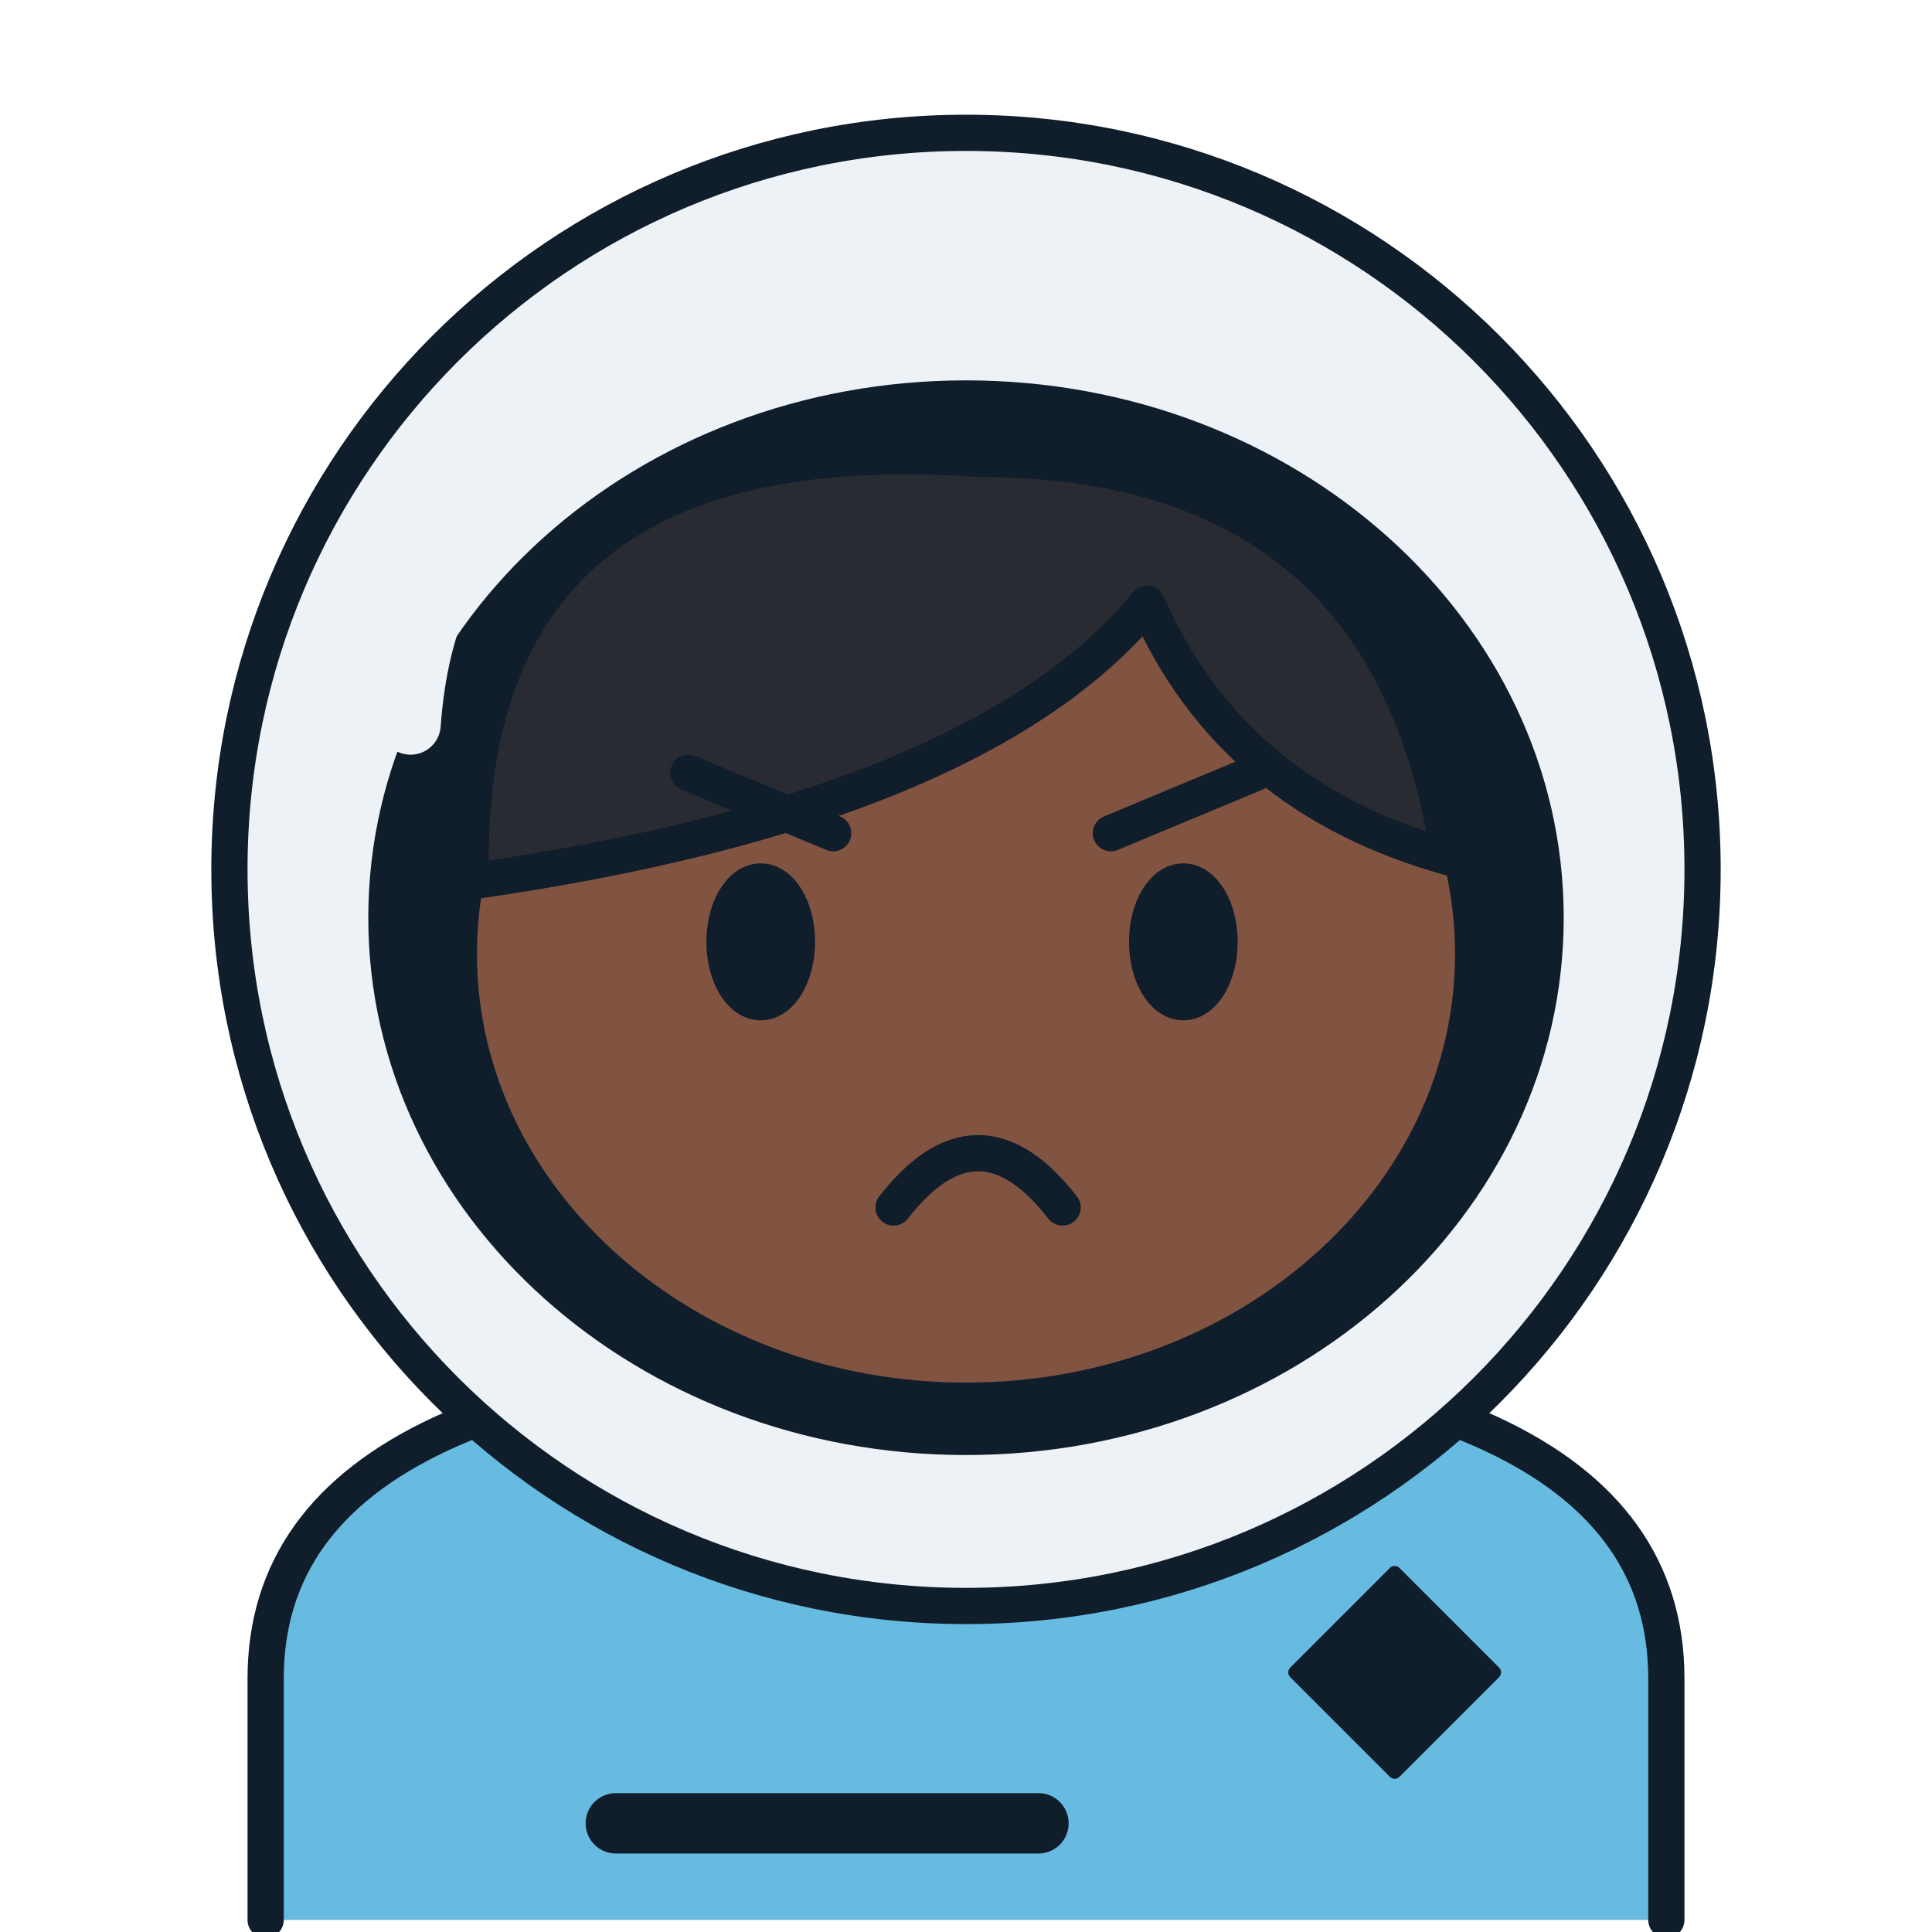
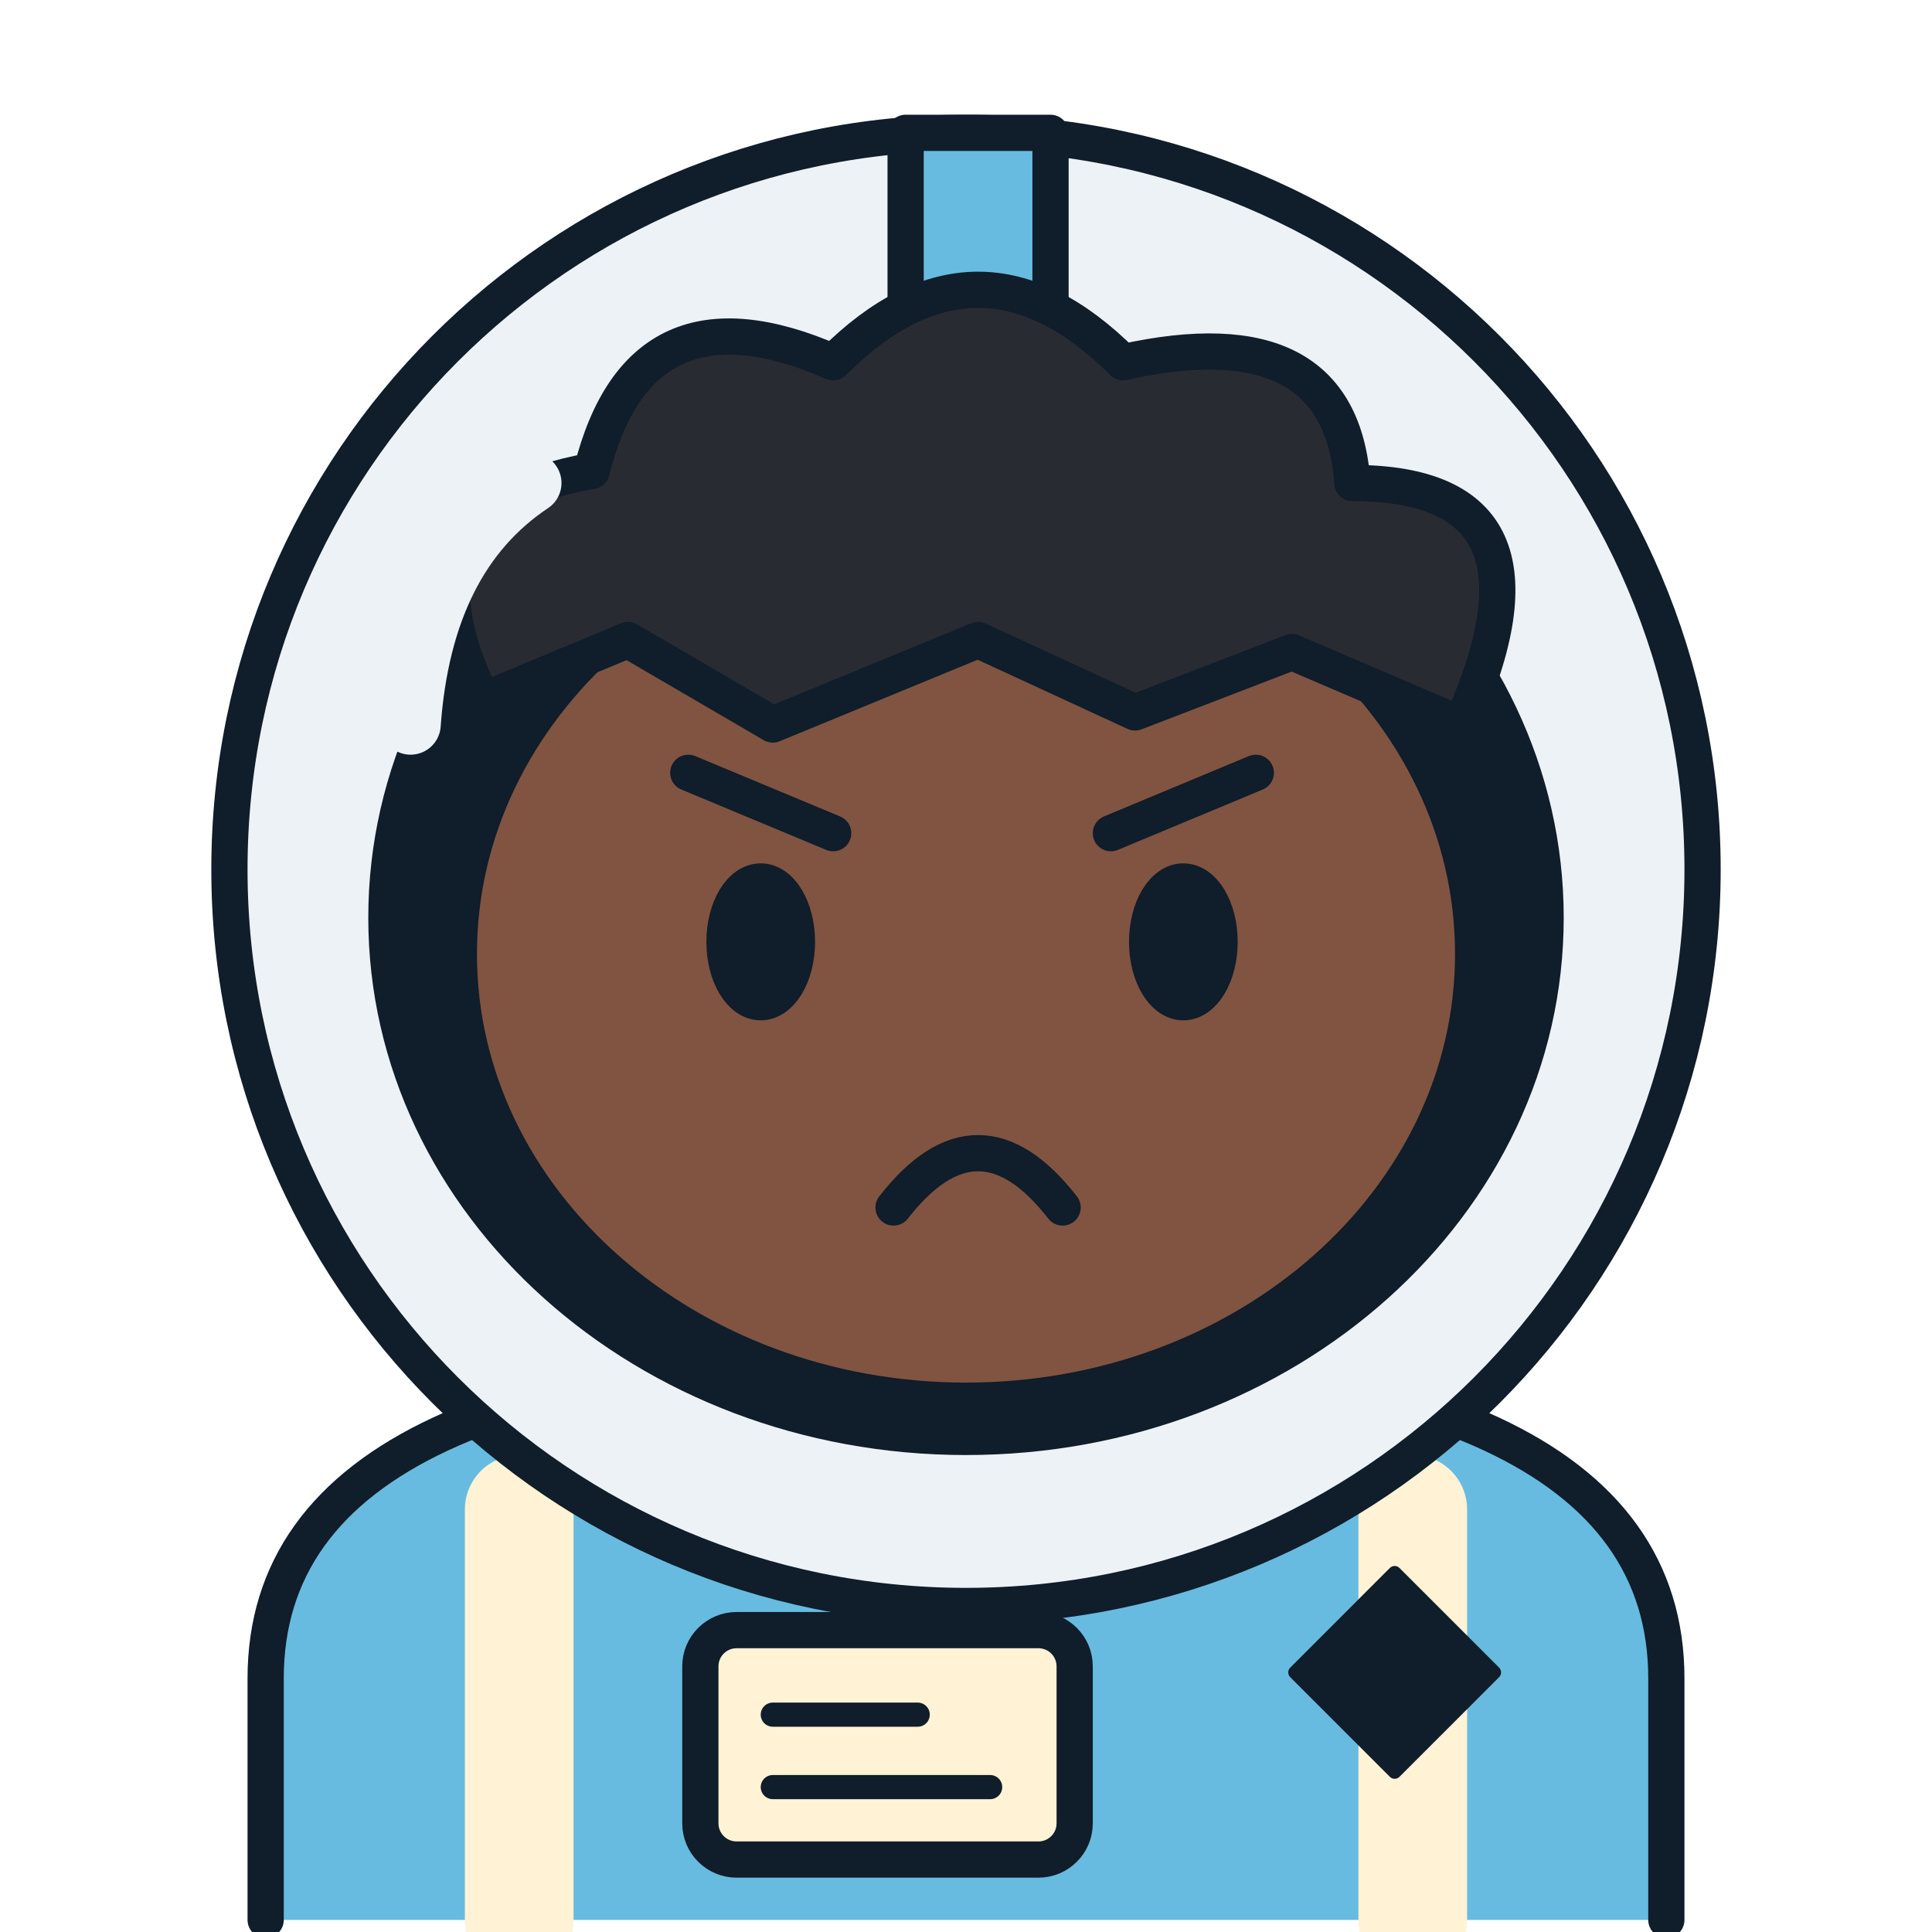
<svg xmlns="http://www.w3.org/2000/svg" viewBox="0 0 160 160">
  <g stroke="#101d2a" stroke-width="3" stroke-linecap="round" stroke-linejoin="round">
    <path d="M22 159v-20q0-27 58-27t58 27v20" fill="#67bbe0" />
+     <path d="M43 125v34m74-34v34" stroke="#fff2d5" stroke-width="9" />
    <rect x="59" y="111" width="42" height="15" rx="6" fill="#101d2a" />
    <ellipse cx="80" cy="72" rx="61" ry="61" fill="#edf2f6" />
+     <path d="M75 11h12v14H75z" fill="#67bbe0" />
    <ellipse cx="80" cy="76" rx="48" ry="43" fill="#101d2a" />
    <ellipse cx="80" cy="79" rx="42" ry="37" fill="#805441" />
-     <path d="M39 73q-1-38 42-35q34 0 39 33q-18-5-25-21q-14 17-56 23Z" fill="#292b33" />
+     <g fill="#292b33">
+       <path d="M40 58q-8-16 9-19q4-16 20-9q12-12 24 0q18-4 19 10q18 0 9 20l-14-6-13 5-13-6-17 7-12-7Z" />
+     </g>
    <path d="M34 60q1-14 10-20" stroke="#edf2f6" stroke-width="5" fill="none" />
    <ellipse cx="63" cy="78" rx="3" ry="5" fill="#101d2a" />
    <ellipse cx="98" cy="78" rx="3" ry="5" fill="#101d2a" />
    <path d="M74 100q7-9 14 0" fill="none" />
    <path d="m57 64 12 5m23 0 12-5" fill="none" />
    <g transform="translate(105 128) scale(.75)" fill="#101d2a" stroke-width="1.5">
      <path d="m14 3 11 11-11 11L3 14Z" />
    </g>
-     <path d="M51 151h35" stroke="#101d2a" stroke-width="5" />
+     <rect x="58" y="135" width="31" height="19" rx="3" fill="#fff2d5" />
+     <path d="M64 142h12m-12 6h18" stroke-width="2" />
  </g>
</svg>
